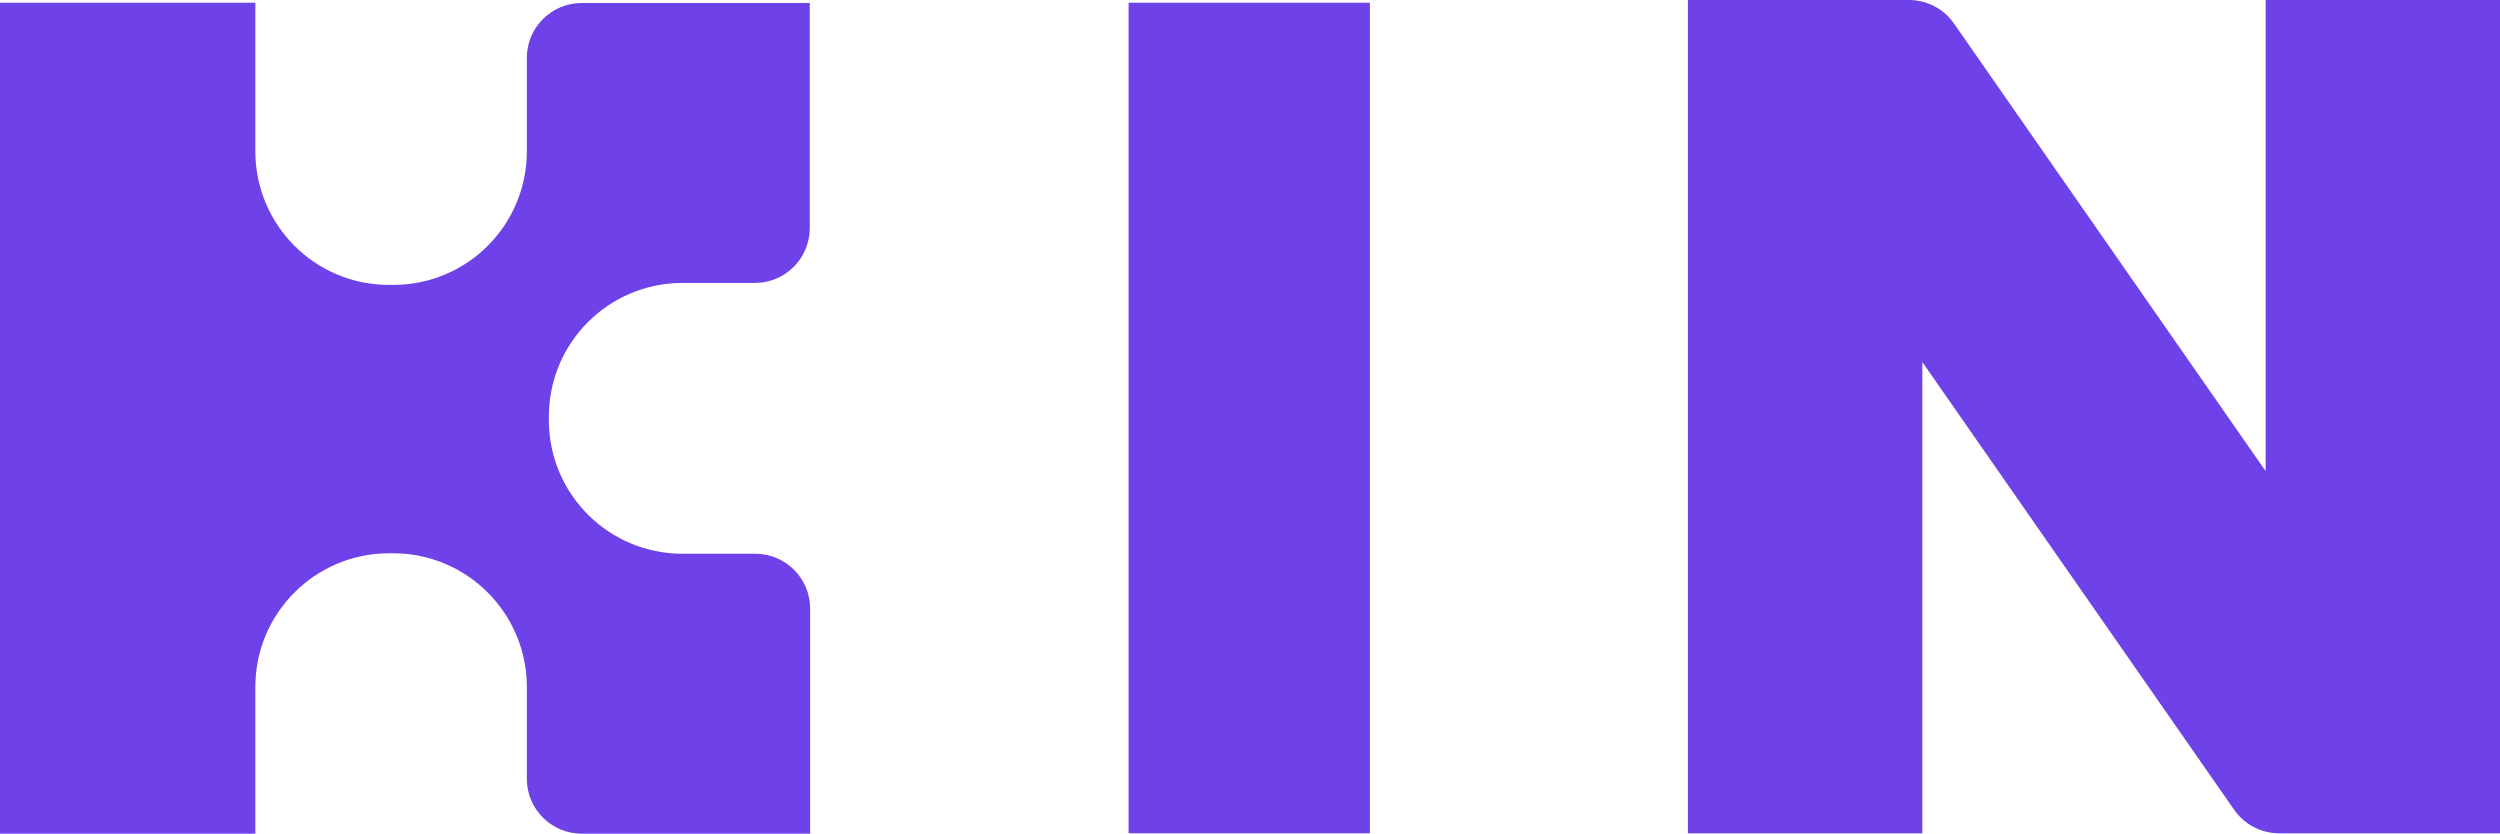
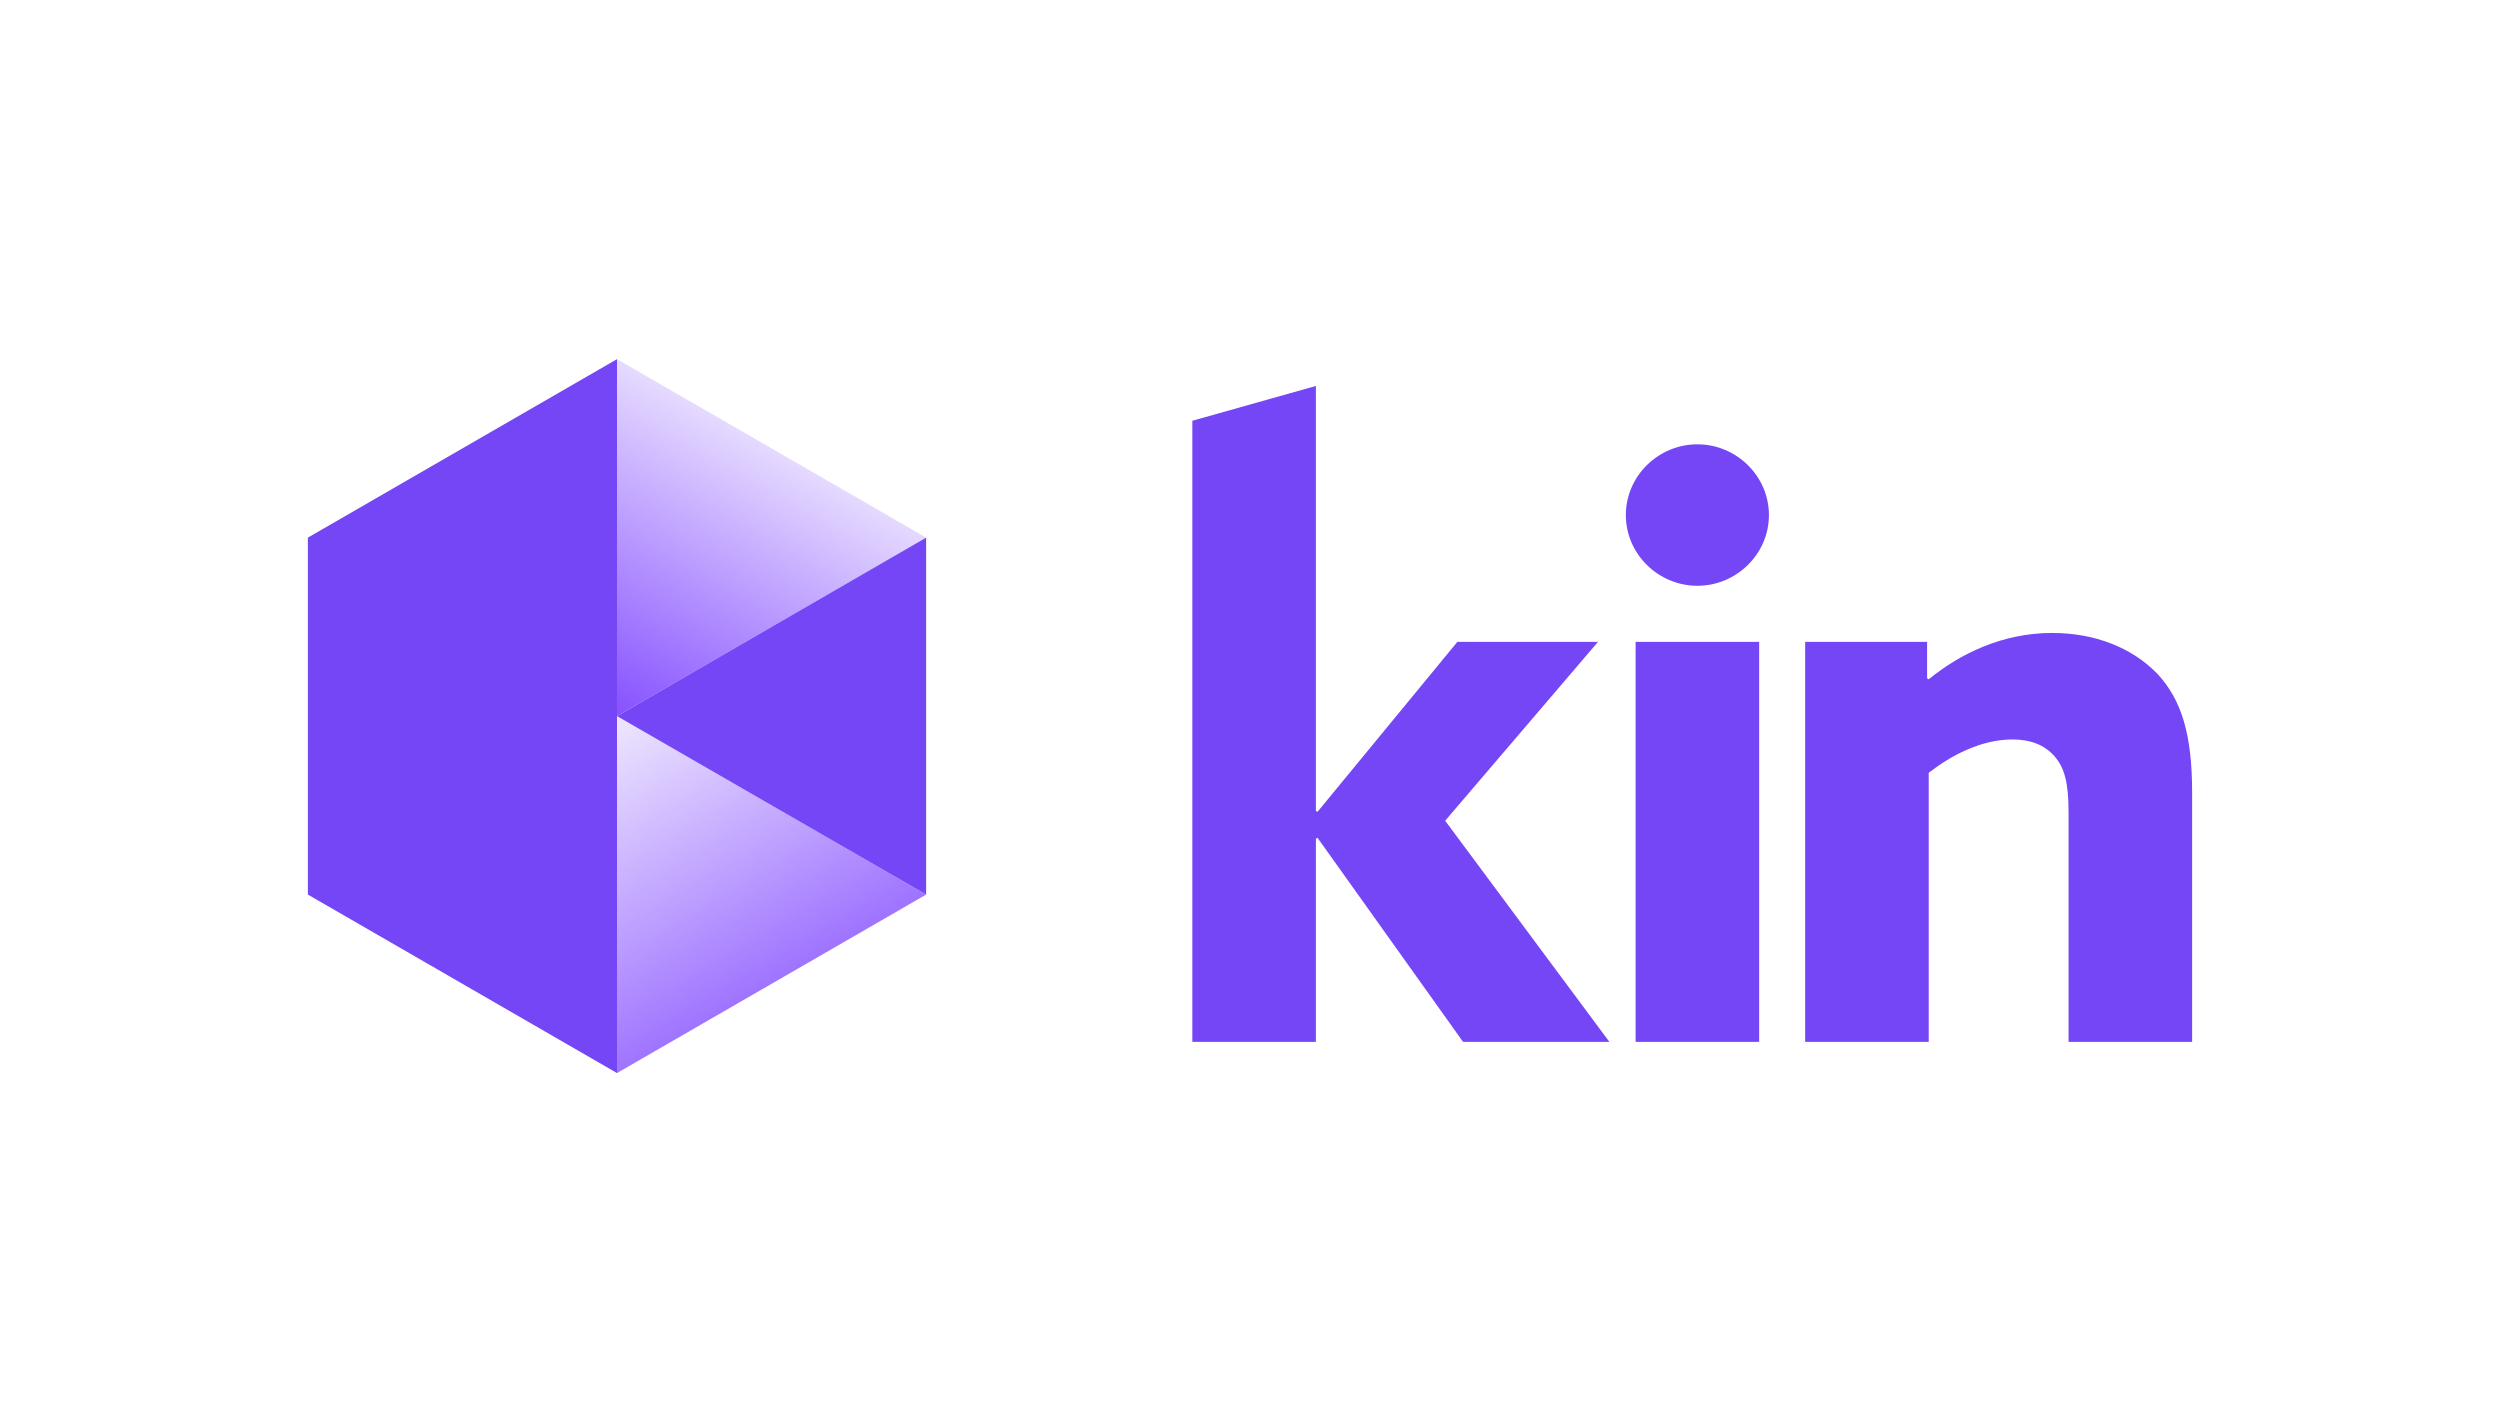
- <svg xmlns="http://www.w3.org/2000/svg" version="1.1" id="Layer_1" x="0px" y="0px" viewBox="0 0 266.59 88.9" style="enable-background:new 0 0 266.59 88.9;" xml:space="preserve">
-   <style type="text/css">
- 	.st0{fill-rule:evenodd;clip-rule:evenodd;fill:#6F41E8;}
- 	.st1{fill:#6F41E8;}
- </style>
+ <svg xmlns="http://www.w3.org/2000/svg" id="a" viewBox="0 0 2080.12 1188.01">
+   <defs>
+     <style>.d{fill:url(#c);}.e{fill:url(#b);}.f{fill:#7546f6;}</style>
+     <linearGradient id="b" x1="676.58" y1="311.97" x2="502.66" y2="619.13" gradientTransform="matrix(1, 0, 0, 1, 0, 0)" gradientUnits="userSpaceOnUse">
+       <stop offset="0" stop-color="#7d43ff" stop-opacity="0" />
+       <stop offset="1" stop-color="#7d43ff" />
+     </linearGradient>
+     <linearGradient id="c" x1="697.2" y1="911.95" x2="484.02" y2="551.5" gradientTransform="matrix(1, 0, 0, 1, 0, 0)" gradientUnits="userSpaceOnUse">
+       <stop offset="0" stop-color="#7d43ff" />
+       <stop offset="1" stop-color="#7d43ff" stop-opacity="0" />
+     </linearGradient>
+   </defs>
  <g>
-     <path class="st0" d="M58.53,44.3v0.55c0.02,7.84,6.37,14.18,14.21,14.2h7.8c3.23,0,5.85,2.62,5.85,5.85l0,0v24H62.03   c-3.23,0-5.85-2.62-5.85-5.85l0,0v-9.84c-0.02-7.83-6.37-14.18-14.2-14.21h-0.55c-7.83,0.03-14.18,6.38-14.2,14.21V88.9H0V0.29   h27.23v15.88c0.02,7.84,6.36,14.19,14.2,14.21h0.55c7.84-0.02,14.18-6.37,14.2-14.21v-10c0-3.23,2.62-5.85,5.85-5.85l0,0h24.32v24   c0,3.23-2.62,5.85-5.85,5.85l0,0h-7.8C64.91,30.21,58.59,36.51,58.53,44.3z" />
-     <path class="st1" d="M146.08,0.29v88.57h-25.73V0.29H146.08z" />
-     <path class="st0" d="M266.59,0v88.86h-23.55c-1.91,0-3.71-0.94-4.8-2.51l-33.25-47.74v50.25h-25V0h23.57c1.91,0,3.71,0.93,4.8,2.5   l33.24,47.74V0H266.59z" />
+     <polygon class="f" points="256.16 447.33 256.16 744.33 513.37 892.83 513.37 298.83 256.16 447.33" />
+     <polygon class="e" points="513.37 298.83 513.37 595.83 770.59 447.33 513.37 298.83" />
+     <polygon class="f" points="770.59 447.33 513.37 595.83 770.59 744.33 770.59 447.33" />
+     <polygon class="d" points="770.59 744.33 513.37 595.83 513.37 892.83 770.59 744.33" />
+   </g>
+   <g>
+     <path class="f" d="M992.08,350.09l102.81-28.96v353.64l1.35,.68,116.34-141.37h117.03l-127.17,148.81,136.64,183.99h-121.75l-121.09-169.79-1.35,.68v169.11h-102.81V350.09Z" />
+     <path class="f" d="M1412.31,369.7c32.47,0,59.52,26.38,59.52,58.85s-27.05,58.85-59.52,58.85-59.53-26.37-59.53-58.85,27.06-58.85,59.53-58.85Zm-51.41,164.38h102.81v332.8h-102.81v-332.8Z" />
+     <path class="f" d="M1501.97,534.08h101.47v30.44l1.35,.68c25.71-20.97,60.89-38.56,102.82-38.56,35.17,0,66.29,12.18,87.26,33.83,20.29,21.64,29.08,50.73,29.08,98.76v207.66h-102.81v-190.75c0-25.03-3.39-37.2-11.5-46.68-8.8-10.14-20.97-14.2-35.18-14.2-26.38,0-51.4,13.52-69.67,27.73v223.9h-102.81v-332.8Z" />
  </g>
</svg>
